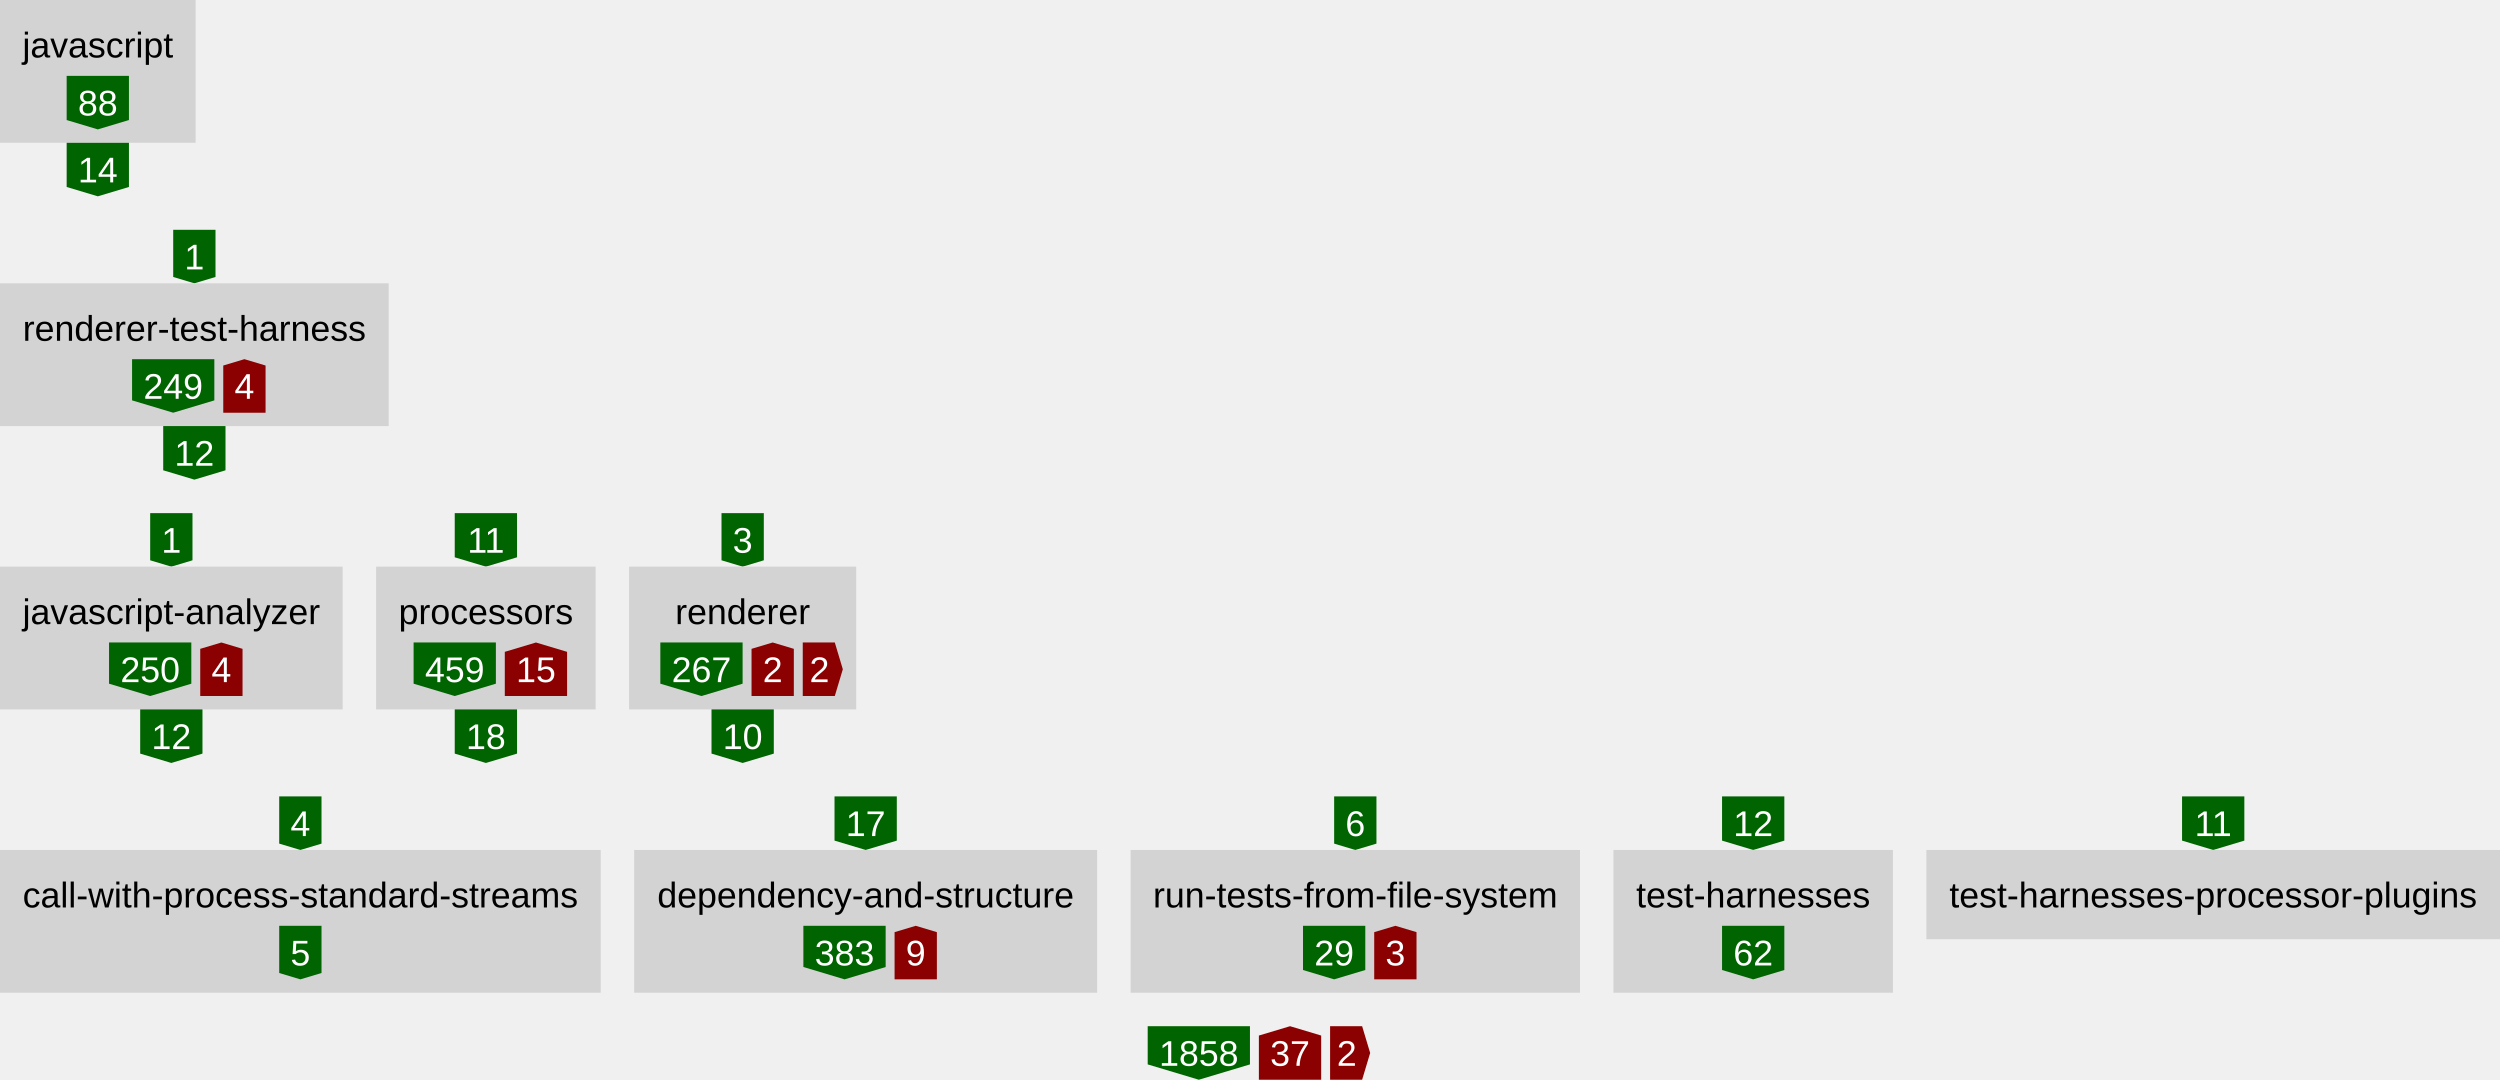
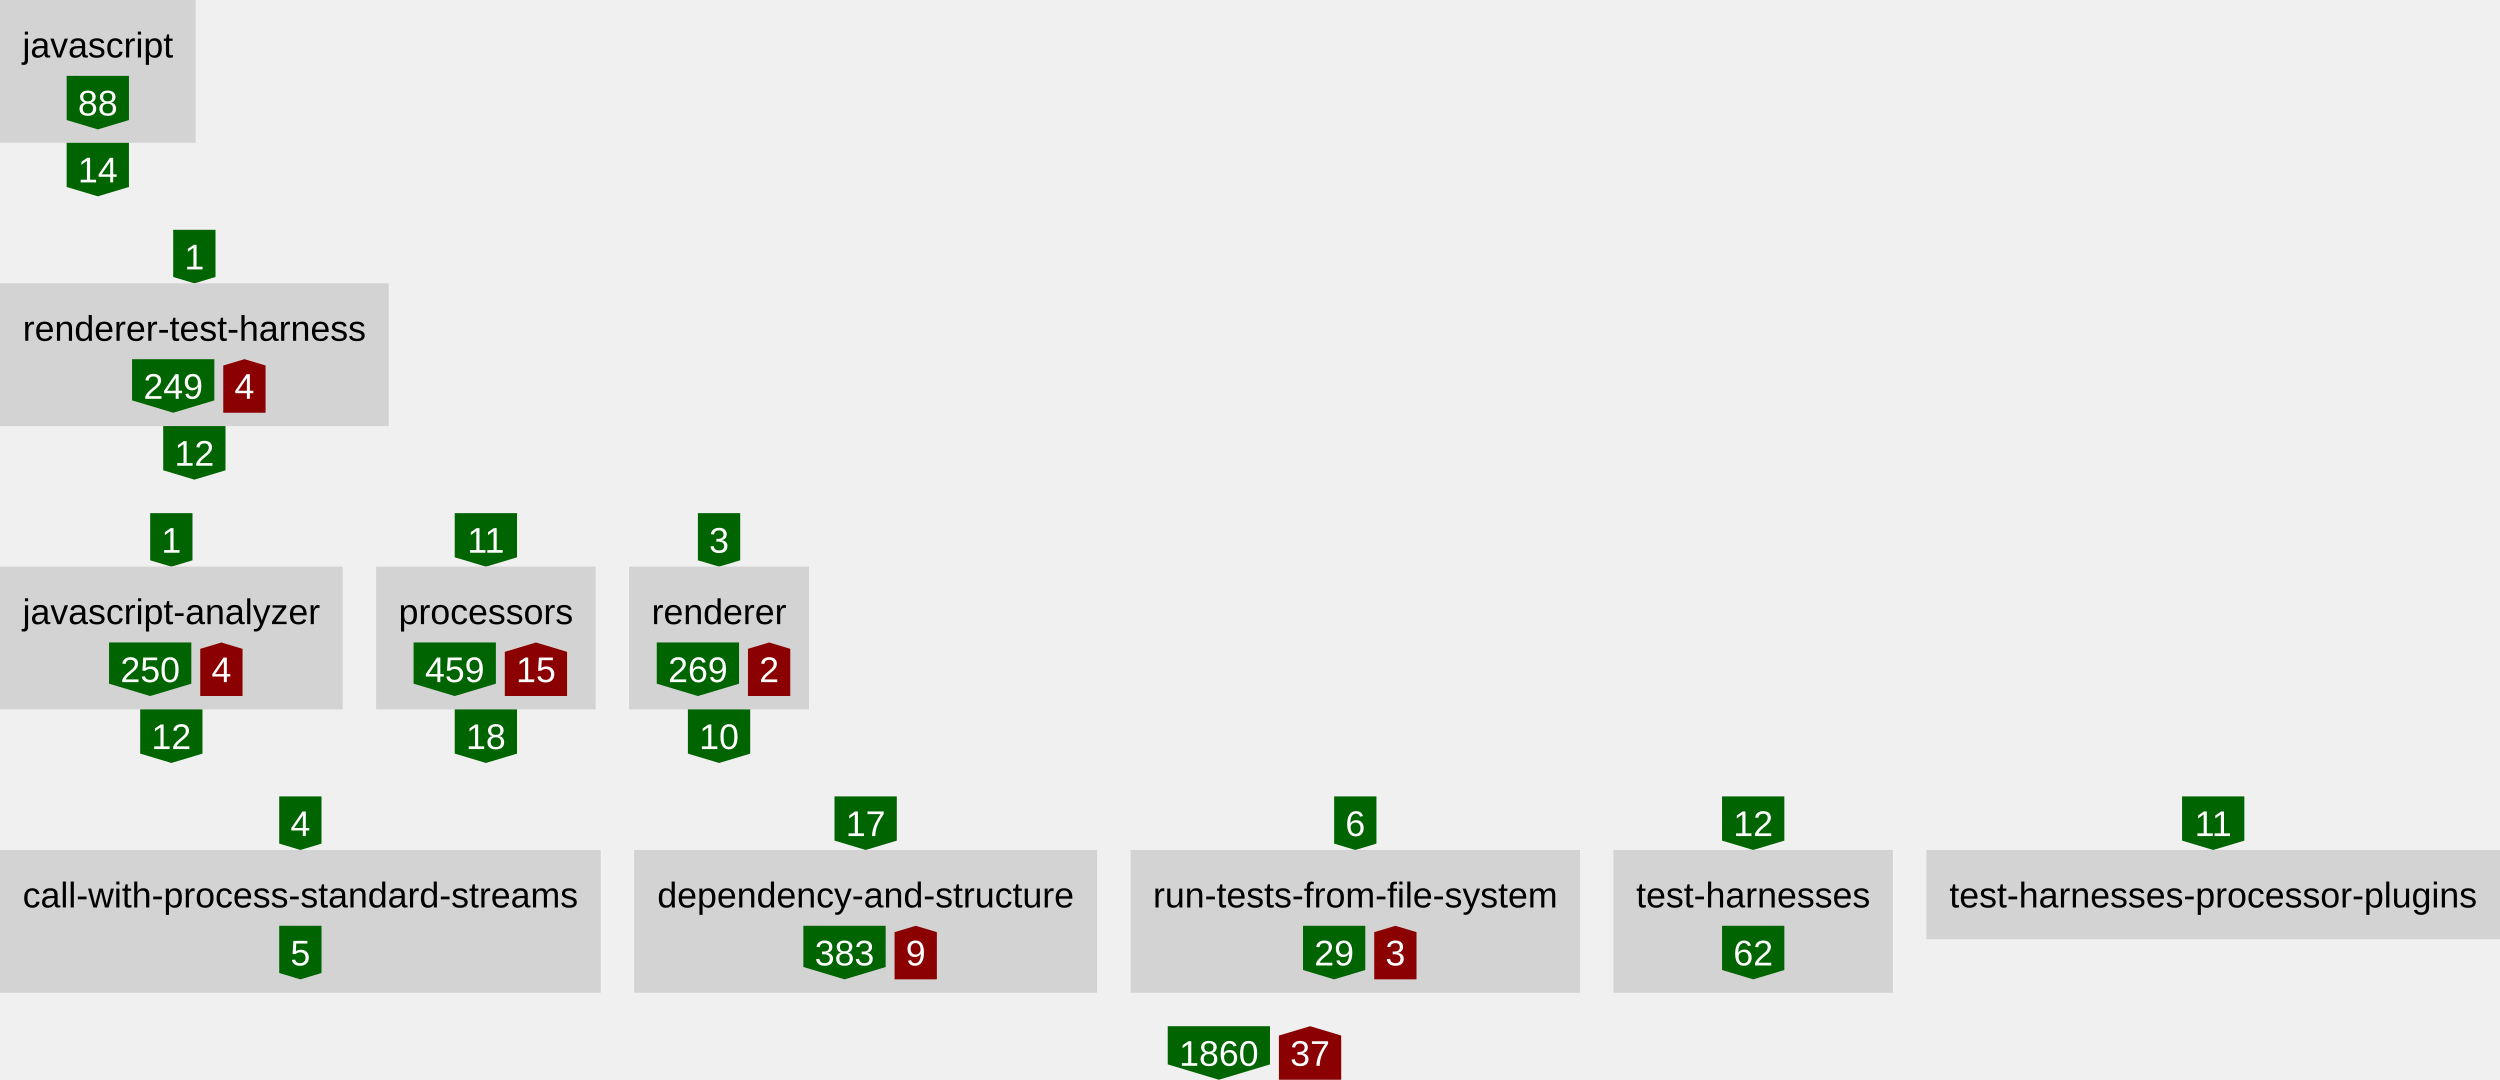
<svg xmlns="http://www.w3.org/2000/svg" height="484" width="1120.64">
  <defs>
    <style type="text/css">text{font-family:arial;font-size:16px}g.anonymous&gt;text{font-style:italic}g.parent&gt;rect{fill:none;stroke:gray}g.item&gt;rect{fill:lightgray}g.item&gt;text{text-anchor:middle}g.dependency&gt;text{fill:white;text-anchor:middle}</style>
  </defs>
  <symbol id="down-arrow" preserveAspectRatio="xMidYMax slice" viewBox="0,0,1,1">
    <polygon fill="darkgreen" points="0,0.85 0,0 1,0 1,0.85 0.5,1" />
  </symbol>
  <symbol id="right-arrow" preserveAspectRatio="xMaxYMid slice" viewBox="0,0,1,1">
    <polygon fill="darkred" points="0.85,0 0,0 0,1 0.85,1 1,0.5" />
  </symbol>
  <symbol id="up-arrow" preserveAspectRatio="xMidYMin slice" viewBox="0,0,1,1">
    <polygon fill="darkred" points="0,0.15 0,1 1,1 1,0.15 0.5,0" />
  </symbol>
  <g class="item">
    <rect height="64" width="87.68" />
    <text x="43.84" y="25.76">javascript</text>
    <g class="dependency">
      <use href="#down-arrow" height="24" width="27.92" x="29.88" y="34" />
      <text x="43.84" y="51.76">88</text>
    </g>
  </g>
  <g class="dependency">
    <use href="#down-arrow" height="24" width="27.92" x="29.88" y="64" />
    <text x="43.84" y="81.76">14</text>
  </g>
  <g class="dependency">
    <use href="#down-arrow" height="24" width="18.96" x="77.64" y="103" />
    <text x="87.12" y="120.76">1</text>
  </g>
  <g class="item">
    <rect height="64" width="174.24" y="127" />
    <text x="87.12" y="152.76">renderer-test-harness</text>
    <g class="dependency">
      <use href="#down-arrow" height="24" width="36.88" x="59.2" y="161" />
      <text x="77.64" y="178.76">249</text>
    </g>
    <g class="dependency">
      <use href="#up-arrow" height="24" width="18.96" x="100.08" y="161" />
      <text x="109.56" y="178.76">4</text>
    </g>
  </g>
  <g class="dependency">
    <use href="#down-arrow" height="24" width="27.92" x="73.16" y="191" />
    <text x="87.12" y="208.76">12</text>
  </g>
  <g class="dependency">
    <use href="#down-arrow" height="24" width="18.96" x="67.32" y="230" />
    <text x="76.8" y="247.76">1</text>
  </g>
  <g class="item">
    <rect height="64" width="153.6" y="254" />
    <text x="76.8" y="279.76">javascript-analyzer</text>
    <g class="dependency">
      <use href="#down-arrow" height="24" width="36.88" x="48.88" y="288" />
      <text x="67.32" y="305.76">250</text>
    </g>
    <g class="dependency">
      <use href="#up-arrow" height="24" width="18.96" x="89.76" y="288" />
      <text x="99.24" y="305.76">4</text>
    </g>
  </g>
  <g class="dependency">
    <use href="#down-arrow" height="24" width="27.92" x="62.84" y="318" />
    <text x="76.8" y="335.76">12</text>
  </g>
  <g class="dependency">
    <use href="#down-arrow" height="24" width="27.92" x="203.84" y="230" />
    <text x="217.8" y="247.76">11</text>
  </g>
  <g class="item">
    <rect height="64" width="98.4" x="168.6" y="254" />
    <text x="217.8" y="279.76">processors</text>
    <g class="dependency">
      <use href="#down-arrow" height="24" width="36.88" x="185.4" y="288" />
      <text x="203.84" y="305.76">459</text>
    </g>
    <g class="dependency">
      <use href="#up-arrow" height="24" width="27.92" x="226.28" y="288" />
      <text x="240.24" y="305.76">15</text>
    </g>
  </g>
  <g class="dependency">
    <use href="#down-arrow" height="24" width="27.92" x="203.84" y="318" />
    <text x="217.8" y="335.76">18</text>
  </g>
  <g class="dependency">
-     <use href="#down-arrow" height="24" width="18.96" x="323.42" y="230" />
-     <text x="332.9" y="247.76">3</text>
+     <use href="#down-arrow" height="24" width="18.96" x="312.84" y="230" />
+     <text x="322.32" y="247.76">3</text>
  </g>
  <g class="item">
-     <rect height="64" width="101.8" x="282" y="254" />
-     <text x="332.9" y="279.76">renderer</text>
+     <rect height="64" width="80.64" x="282" y="254" />
+     <text x="322.32" y="279.76">renderer</text>
    <g class="dependency">
-       <use href="#down-arrow" height="24" width="36.88" x="296" y="288" />
-       <text x="314.44" y="305.76">267</text>
+       <use href="#down-arrow" height="24" width="36.88" x="294.4" y="288" />
+       <text x="312.84" y="305.76">269</text>
    </g>
    <g class="dependency">
-       <use href="#up-arrow" height="24" width="18.96" x="336.88" y="288" />
-       <text x="346.36" y="305.76">2</text>
-     </g>
-     <g class="dependency">
-       <use href="#right-arrow" height="24" width="17.96" x="359.84" y="288" />
-       <text x="367.32" y="305.76">2</text>
+       <use href="#up-arrow" height="24" width="18.96" x="335.28" y="288" />
+       <text x="344.76" y="305.76">2</text>
    </g>
  </g>
  <g class="dependency">
-     <use href="#down-arrow" height="24" width="27.92" x="318.94" y="318" />
-     <text x="332.9" y="335.76">10</text>
+     <use href="#down-arrow" height="24" width="27.92" x="308.36" y="318" />
+     <text x="322.32" y="335.76">10</text>
  </g>
  <g class="dependency">
    <use href="#down-arrow" height="24" width="18.96" x="125.16" y="357" />
    <text x="134.64" y="374.76">4</text>
  </g>
  <g class="item">
    <rect height="64" width="269.28" y="381" />
    <text x="134.64" y="406.76">call-with-process-standard-streams</text>
    <g class="dependency">
      <use href="#down-arrow" height="24" width="18.96" x="125.16" y="415" />
      <text x="134.64" y="432.76">5</text>
    </g>
  </g>
  <g class="dependency">
    <use href="#down-arrow" height="24" width="27.92" x="374.08" y="357" />
    <text x="388.04" y="374.76">17</text>
  </g>
  <g class="item">
    <rect height="64" width="207.52" x="284.28" y="381" />
    <text x="388.04" y="406.76">dependency-and-structure</text>
    <g class="dependency">
      <use href="#down-arrow" height="24" width="36.88" x="360.12" y="415" />
      <text x="378.56" y="432.76">383</text>
    </g>
    <g class="dependency">
      <use href="#up-arrow" height="24" width="18.96" x="401" y="415" />
      <text x="410.48" y="432.76">9</text>
    </g>
  </g>
  <g class="dependency">
    <use href="#down-arrow" height="24" width="18.96" x="598.04" y="357" />
    <text x="607.52" y="374.76">6</text>
  </g>
  <g class="item">
    <rect height="64" width="201.44" x="506.8" y="381" />
    <text x="607.52" y="406.76">run-tests-from-file-system</text>
    <g class="dependency">
      <use href="#down-arrow" height="24" width="27.92" x="584.08" y="415" />
      <text x="598.04" y="432.76">29</text>
    </g>
    <g class="dependency">
      <use href="#up-arrow" height="24" width="18.96" x="616" y="415" />
      <text x="625.48" y="432.76">3</text>
    </g>
  </g>
  <g class="dependency">
    <use href="#down-arrow" height="24" width="27.92" x="771.92" y="357" />
    <text x="785.88" y="374.76">12</text>
  </g>
  <g class="item">
    <rect height="64" width="125.28" x="723.24" y="381" />
    <text x="785.88" y="406.76">test-harnesses</text>
    <g class="dependency">
      <use href="#down-arrow" height="24" width="27.92" x="771.92" y="415" />
      <text x="785.88" y="432.76">62</text>
    </g>
  </g>
  <g class="dependency">
    <use href="#down-arrow" height="24" width="27.92" x="978.12" y="357" />
    <text x="992.08" y="374.76">11</text>
  </g>
  <g class="item">
    <rect height="40" width="257.12" x="863.52" y="381" />
    <text x="992.08" y="406.76">test-harnesses-processor-plugins</text>
  </g>
  <g class="dependency">
-     <use href="#down-arrow" height="24" width="45.84" x="514.46" y="460" />
-     <text x="537.38" y="477.76">1858</text>
+     <use href="#down-arrow" height="24" width="45.84" x="523.44" y="460" />
+     <text x="546.36" y="477.76">1860</text>
  </g>
  <g class="dependency">
-     <use href="#up-arrow" height="24" width="27.92" x="564.3" y="460" />
-     <text x="578.26" y="477.76">37</text>
-   </g>
-   <g class="dependency">
-     <use href="#right-arrow" height="24" width="17.96" x="596.22" y="460" />
-     <text x="603.7" y="477.76">2</text>
+     <use href="#up-arrow" height="24" width="27.92" x="573.28" y="460" />
+     <text x="587.24" y="477.76">37</text>
  </g>
</svg>
